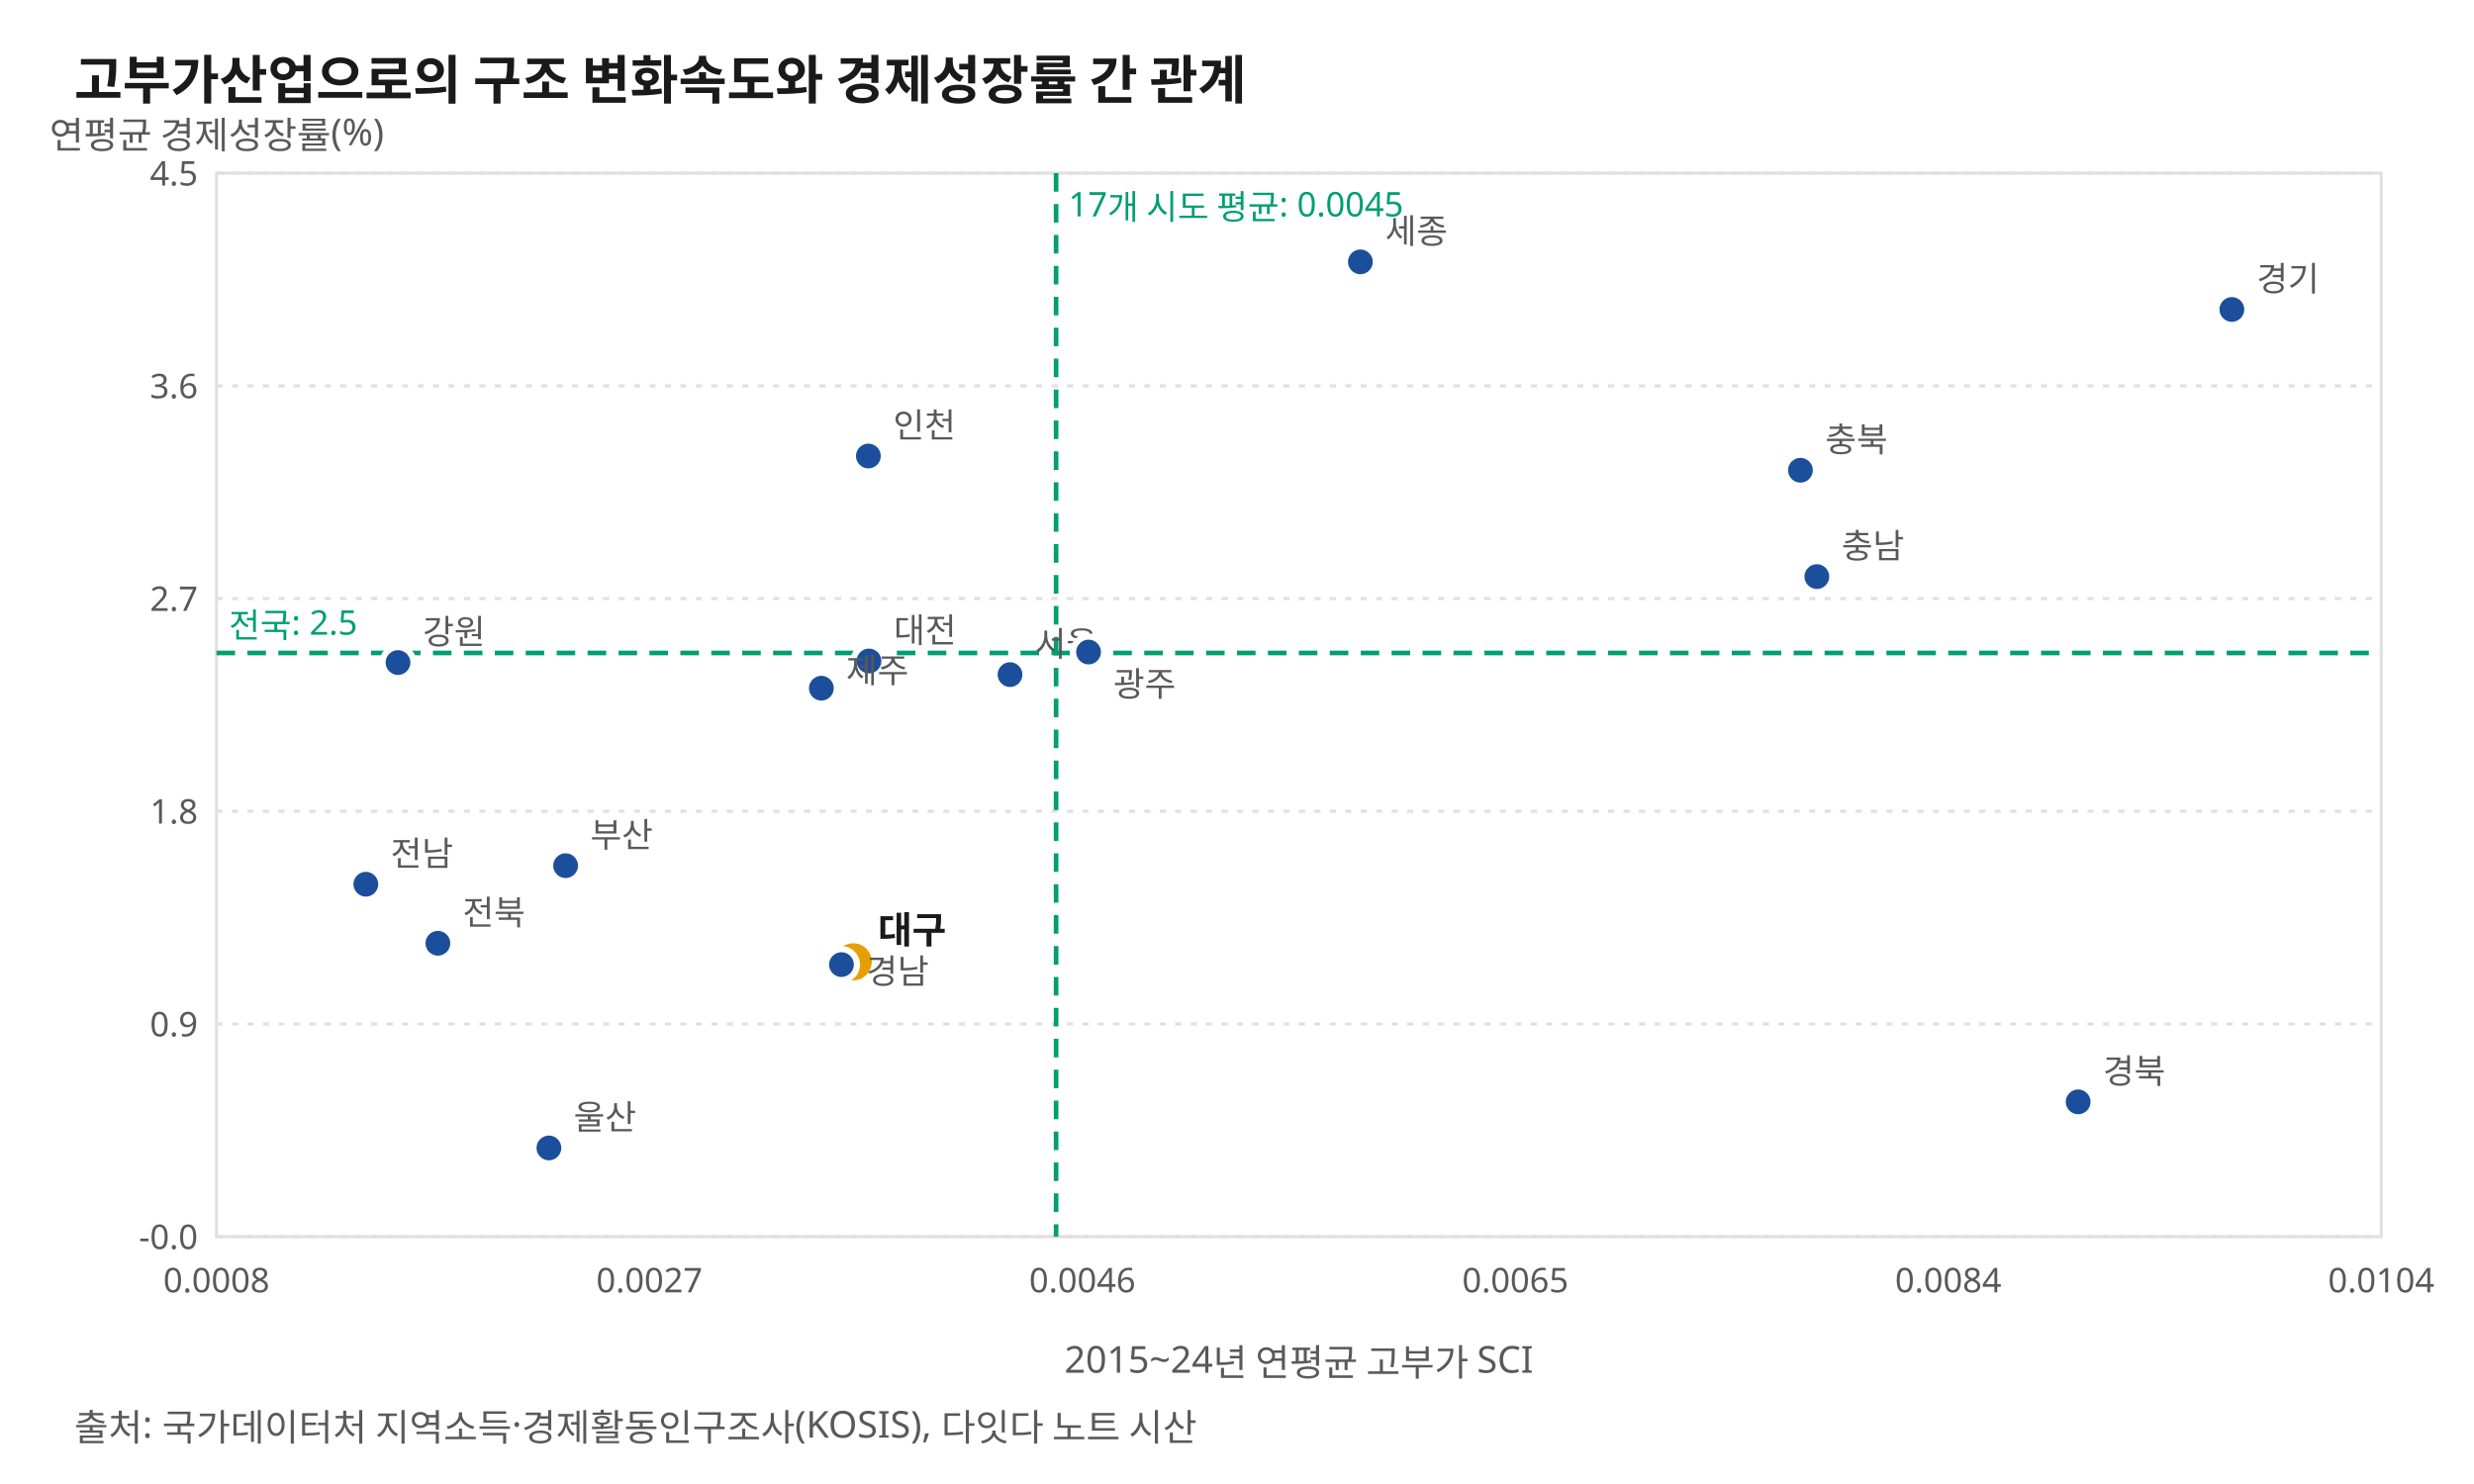
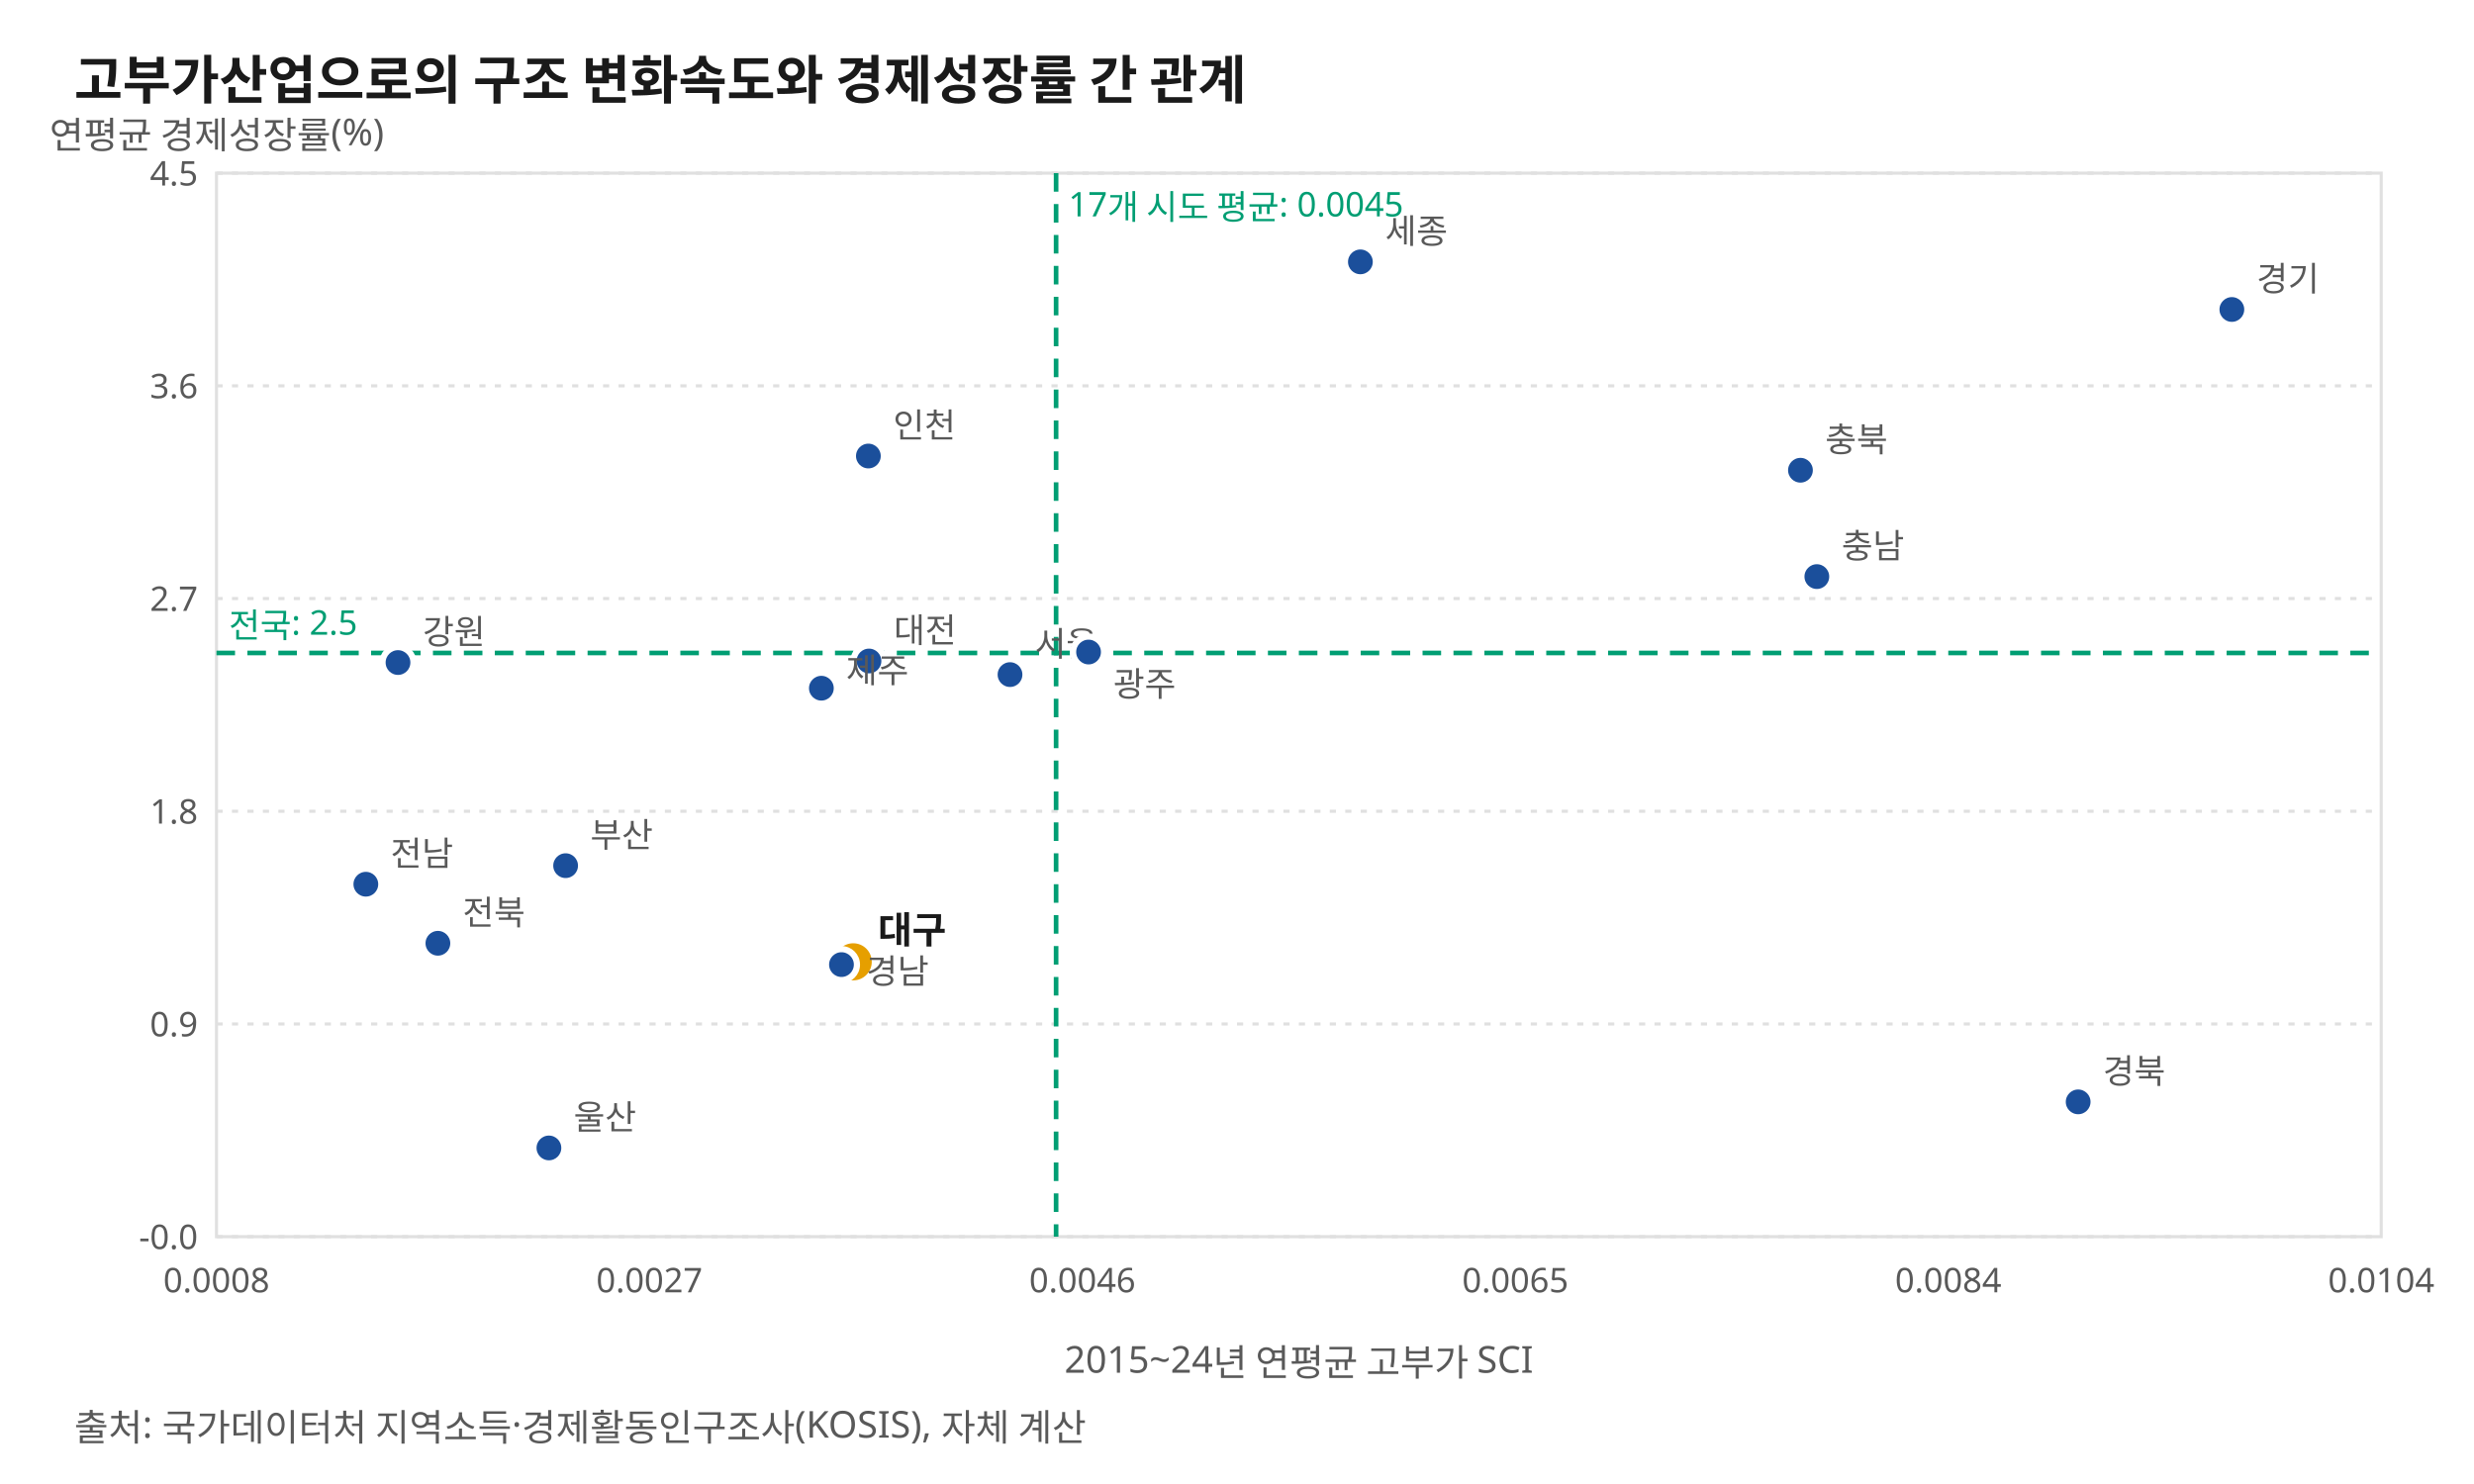
<svg xmlns="http://www.w3.org/2000/svg" width="800" height="480" viewBox="0 0 800 480" role="img" aria-label="고부가산업으로의 구조 변화속도와 경제성장률 간 관계">
  <rect width="800" height="480" fill="#ffffff" />
  <text x="24.0" y="32.0" font-size="17" fill="#1a1a1a" text-anchor="start" font-weight="700" font-family="'Pretendard Variable',Pretendard,'Malgun Gothic','Apple SD Gothic Neo',sans-serif">고부가산업으로의 구조 변화속도와 경제성장률 간 관계</text>
  <rect x="70" y="56" width="700" height="344" fill="none" stroke="#e0e0e0" />
  <text x="70.0" y="418.0" font-size="11" fill="#595959" text-anchor="middle" font-weight="400" font-family="'Pretendard Variable',Pretendard,'Malgun Gothic','Apple SD Gothic Neo',sans-serif">0.0008</text>
  <text x="64.0" y="404.0" font-size="11" fill="#595959" text-anchor="end" font-weight="400" font-family="'Pretendard Variable',Pretendard,'Malgun Gothic','Apple SD Gothic Neo',sans-serif">-0.0</text>
  <line x1="70" y1="400.0" x2="770" y2="400.0" stroke="#e0e0e0" stroke-dasharray="2,3" />
  <text x="210.0" y="418.0" font-size="11" fill="#595959" text-anchor="middle" font-weight="400" font-family="'Pretendard Variable',Pretendard,'Malgun Gothic','Apple SD Gothic Neo',sans-serif">0.0027</text>
  <text x="64.0" y="335.2" font-size="11" fill="#595959" text-anchor="end" font-weight="400" font-family="'Pretendard Variable',Pretendard,'Malgun Gothic','Apple SD Gothic Neo',sans-serif">0.9</text>
  <line x1="70" y1="331.2" x2="770" y2="331.2" stroke="#e0e0e0" stroke-dasharray="2,3" />
  <text x="350.0" y="418.0" font-size="11" fill="#595959" text-anchor="middle" font-weight="400" font-family="'Pretendard Variable',Pretendard,'Malgun Gothic','Apple SD Gothic Neo',sans-serif">0.0046</text>
  <text x="64.0" y="266.4" font-size="11" fill="#595959" text-anchor="end" font-weight="400" font-family="'Pretendard Variable',Pretendard,'Malgun Gothic','Apple SD Gothic Neo',sans-serif">1.8</text>
  <line x1="70" y1="262.4" x2="770" y2="262.4" stroke="#e0e0e0" stroke-dasharray="2,3" />
  <text x="490.0" y="418.0" font-size="11" fill="#595959" text-anchor="middle" font-weight="400" font-family="'Pretendard Variable',Pretendard,'Malgun Gothic','Apple SD Gothic Neo',sans-serif">0.0065</text>
  <text x="64.0" y="197.6" font-size="11" fill="#595959" text-anchor="end" font-weight="400" font-family="'Pretendard Variable',Pretendard,'Malgun Gothic','Apple SD Gothic Neo',sans-serif">2.7</text>
  <line x1="70" y1="193.6" x2="770" y2="193.6" stroke="#e0e0e0" stroke-dasharray="2,3" />
  <text x="630.0" y="418.0" font-size="11" fill="#595959" text-anchor="middle" font-weight="400" font-family="'Pretendard Variable',Pretendard,'Malgun Gothic','Apple SD Gothic Neo',sans-serif">0.0084</text>
  <text x="64.0" y="128.8" font-size="11" fill="#595959" text-anchor="end" font-weight="400" font-family="'Pretendard Variable',Pretendard,'Malgun Gothic','Apple SD Gothic Neo',sans-serif">3.6</text>
  <line x1="70" y1="124.8" x2="770" y2="124.8" stroke="#e0e0e0" stroke-dasharray="2,3" />
  <text x="770.0" y="418.0" font-size="11" fill="#595959" text-anchor="middle" font-weight="400" font-family="'Pretendard Variable',Pretendard,'Malgun Gothic','Apple SD Gothic Neo',sans-serif">0.0104</text>
  <text x="64.0" y="60.0" font-size="11" fill="#595959" text-anchor="end" font-weight="400" font-family="'Pretendard Variable',Pretendard,'Malgun Gothic','Apple SD Gothic Neo',sans-serif">4.5</text>
  <line x1="70" y1="56.0" x2="770" y2="56.0" stroke="#e0e0e0" stroke-dasharray="2,3" />
  <line x1="341.5" y1="56" x2="341.5" y2="400" stroke="#009E73" stroke-width="1.5" stroke-dasharray="6,4" />
  <text x="345.5" y="70.0" font-size="11" fill="#009E73" text-anchor="start" font-weight="400" font-family="'Pretendard Variable',Pretendard,'Malgun Gothic','Apple SD Gothic Neo',sans-serif">17개 시도 평균: 0.0045</text>
  <line x1="70" y1="211.2" x2="770" y2="211.2" stroke="#009E73" stroke-width="1.5" stroke-dasharray="6,4" />
  <text x="74.0" y="206.2" font-size="11" fill="#009E73" text-anchor="start" font-weight="400" font-family="'Pretendard Variable',Pretendard,'Malgun Gothic','Apple SD Gothic Neo',sans-serif">전국: 2.5</text>
  <circle cx="326.6" cy="218.2" r="5" fill="#1B4F9B" stroke="#ffffff" stroke-width="2" />
  <text x="334.6" y="212.2" font-size="11" fill="#595959" text-anchor="start" font-weight="400" font-family="'Pretendard Variable',Pretendard,'Malgun Gothic','Apple SD Gothic Neo',sans-serif">서울</text>
  <circle cx="182.9" cy="280.0" r="5" fill="#1B4F9B" stroke="#ffffff" stroke-width="2" />
  <text x="190.9" y="274.0" font-size="11" fill="#595959" text-anchor="start" font-weight="400" font-family="'Pretendard Variable',Pretendard,'Malgun Gothic','Apple SD Gothic Neo',sans-serif">부산</text>
  <circle cx="275.9" cy="311.1" r="7" fill="#E69F00" stroke="#ffffff" stroke-width="2" />
  <text x="283.9" y="305.1" font-size="12" fill="#1a1a1a" text-anchor="start" font-weight="700" font-family="'Pretendard Variable',Pretendard,'Malgun Gothic','Apple SD Gothic Neo',sans-serif">대구</text>
  <circle cx="280.8" cy="147.5" r="5" fill="#1B4F9B" stroke="#ffffff" stroke-width="2" />
  <text x="288.8" y="141.5" font-size="11" fill="#595959" text-anchor="start" font-weight="400" font-family="'Pretendard Variable',Pretendard,'Malgun Gothic','Apple SD Gothic Neo',sans-serif">인천</text>
  <circle cx="352.0" cy="210.9" r="5" fill="#1B4F9B" stroke="#ffffff" stroke-width="2" />
  <text x="360.0" y="225.2" font-size="11" fill="#595959" text-anchor="start" font-weight="400" font-family="'Pretendard Variable',Pretendard,'Malgun Gothic','Apple SD Gothic Neo',sans-serif">광주</text>
  <circle cx="281.0" cy="213.8" r="5" fill="#1B4F9B" stroke="#ffffff" stroke-width="2" />
  <text x="289.0" y="207.8" font-size="11" fill="#595959" text-anchor="start" font-weight="400" font-family="'Pretendard Variable',Pretendard,'Malgun Gothic','Apple SD Gothic Neo',sans-serif">대전</text>
  <circle cx="177.5" cy="371.3" r="5" fill="#1B4F9B" stroke="#ffffff" stroke-width="2" />
  <text x="185.5" y="365.3" font-size="11" fill="#595959" text-anchor="start" font-weight="400" font-family="'Pretendard Variable',Pretendard,'Malgun Gothic','Apple SD Gothic Neo',sans-serif">울산</text>
  <circle cx="439.9" cy="84.7" r="5" fill="#1B4F9B" stroke="#ffffff" stroke-width="2" />
  <text x="447.9" y="78.7" font-size="11" fill="#595959" text-anchor="start" font-weight="400" font-family="'Pretendard Variable',Pretendard,'Malgun Gothic','Apple SD Gothic Neo',sans-serif">세종</text>
  <circle cx="721.7" cy="100.1" r="5" fill="#1B4F9B" stroke="#ffffff" stroke-width="2" />
  <text x="729.7" y="94.1" font-size="11" fill="#595959" text-anchor="start" font-weight="400" font-family="'Pretendard Variable',Pretendard,'Malgun Gothic','Apple SD Gothic Neo',sans-serif">경기</text>
  <circle cx="128.7" cy="214.3" r="5" fill="#1B4F9B" stroke="#ffffff" stroke-width="2" />
  <text x="136.7" y="208.3" font-size="11" fill="#595959" text-anchor="start" font-weight="400" font-family="'Pretendard Variable',Pretendard,'Malgun Gothic','Apple SD Gothic Neo',sans-serif">강원</text>
  <circle cx="582.2" cy="152.1" r="5" fill="#1B4F9B" stroke="#ffffff" stroke-width="2" />
  <text x="590.2" y="146.1" font-size="11" fill="#595959" text-anchor="start" font-weight="400" font-family="'Pretendard Variable',Pretendard,'Malgun Gothic','Apple SD Gothic Neo',sans-serif">충북</text>
  <circle cx="587.5" cy="186.5" r="5" fill="#1B4F9B" stroke="#ffffff" stroke-width="2" />
  <text x="595.5" y="180.5" font-size="11" fill="#595959" text-anchor="start" font-weight="400" font-family="'Pretendard Variable',Pretendard,'Malgun Gothic','Apple SD Gothic Neo',sans-serif">충남</text>
  <circle cx="141.6" cy="305.1" r="5" fill="#1B4F9B" stroke="#ffffff" stroke-width="2" />
  <text x="149.6" y="299.1" font-size="11" fill="#595959" text-anchor="start" font-weight="400" font-family="'Pretendard Variable',Pretendard,'Malgun Gothic','Apple SD Gothic Neo',sans-serif">전북</text>
  <circle cx="118.3" cy="286.0" r="5" fill="#1B4F9B" stroke="#ffffff" stroke-width="2" />
  <text x="126.3" y="280.0" font-size="11" fill="#595959" text-anchor="start" font-weight="400" font-family="'Pretendard Variable',Pretendard,'Malgun Gothic','Apple SD Gothic Neo',sans-serif">전남</text>
  <circle cx="672.0" cy="356.4" r="5" fill="#1B4F9B" stroke="#ffffff" stroke-width="2" />
  <text x="680.0" y="350.4" font-size="11" fill="#595959" text-anchor="start" font-weight="400" font-family="'Pretendard Variable',Pretendard,'Malgun Gothic','Apple SD Gothic Neo',sans-serif">경북</text>
  <circle cx="272.1" cy="312.0" r="5" fill="#1B4F9B" stroke="#ffffff" stroke-width="2" />
  <text x="280.1" y="318.1" font-size="11" fill="#595959" text-anchor="start" font-weight="400" font-family="'Pretendard Variable',Pretendard,'Malgun Gothic','Apple SD Gothic Neo',sans-serif">경남</text>
  <circle cx="265.6" cy="222.6" r="5" fill="#1B4F9B" stroke="#ffffff" stroke-width="2" />
  <text x="273.6" y="220.8" font-size="11" fill="#595959" text-anchor="start" font-weight="400" font-family="'Pretendard Variable',Pretendard,'Malgun Gothic','Apple SD Gothic Neo',sans-serif">제주</text>
  <text x="420.0" y="444.0" font-size="12" fill="#595959" text-anchor="middle" font-weight="400" font-family="'Pretendard Variable',Pretendard,'Malgun Gothic','Apple SD Gothic Neo',sans-serif">2015~24년 연평균 고부가 SCI</text>
  <text x="16.0" y="48.0" font-size="12" fill="#595959" text-anchor="start" font-weight="400" font-family="'Pretendard Variable',Pretendard,'Malgun Gothic','Apple SD Gothic Neo',sans-serif">연평균 경제성장률(%)</text>
-   <text x="24.0" y="466.0" font-size="12" fill="#595959" text-anchor="start" font-weight="400" font-family="'Pretendard Variable',Pretendard,'Malgun Gothic','Apple SD Gothic Neo',sans-serif">출처: 국가데이터처 지역소득·경제활동인구조사(KOSIS), 다잇다 노트 시산</text>
+   <text x="24.0" y="466.0" font-size="12" fill="#595959" text-anchor="start" font-weight="400" font-family="'Pretendard Variable',Pretendard,'Malgun Gothic','Apple SD Gothic Neo',sans-serif">출처: 국가데이터처 지역소득·경제활동인구조사(KOSIS), 자체 계산</text>
</svg>
